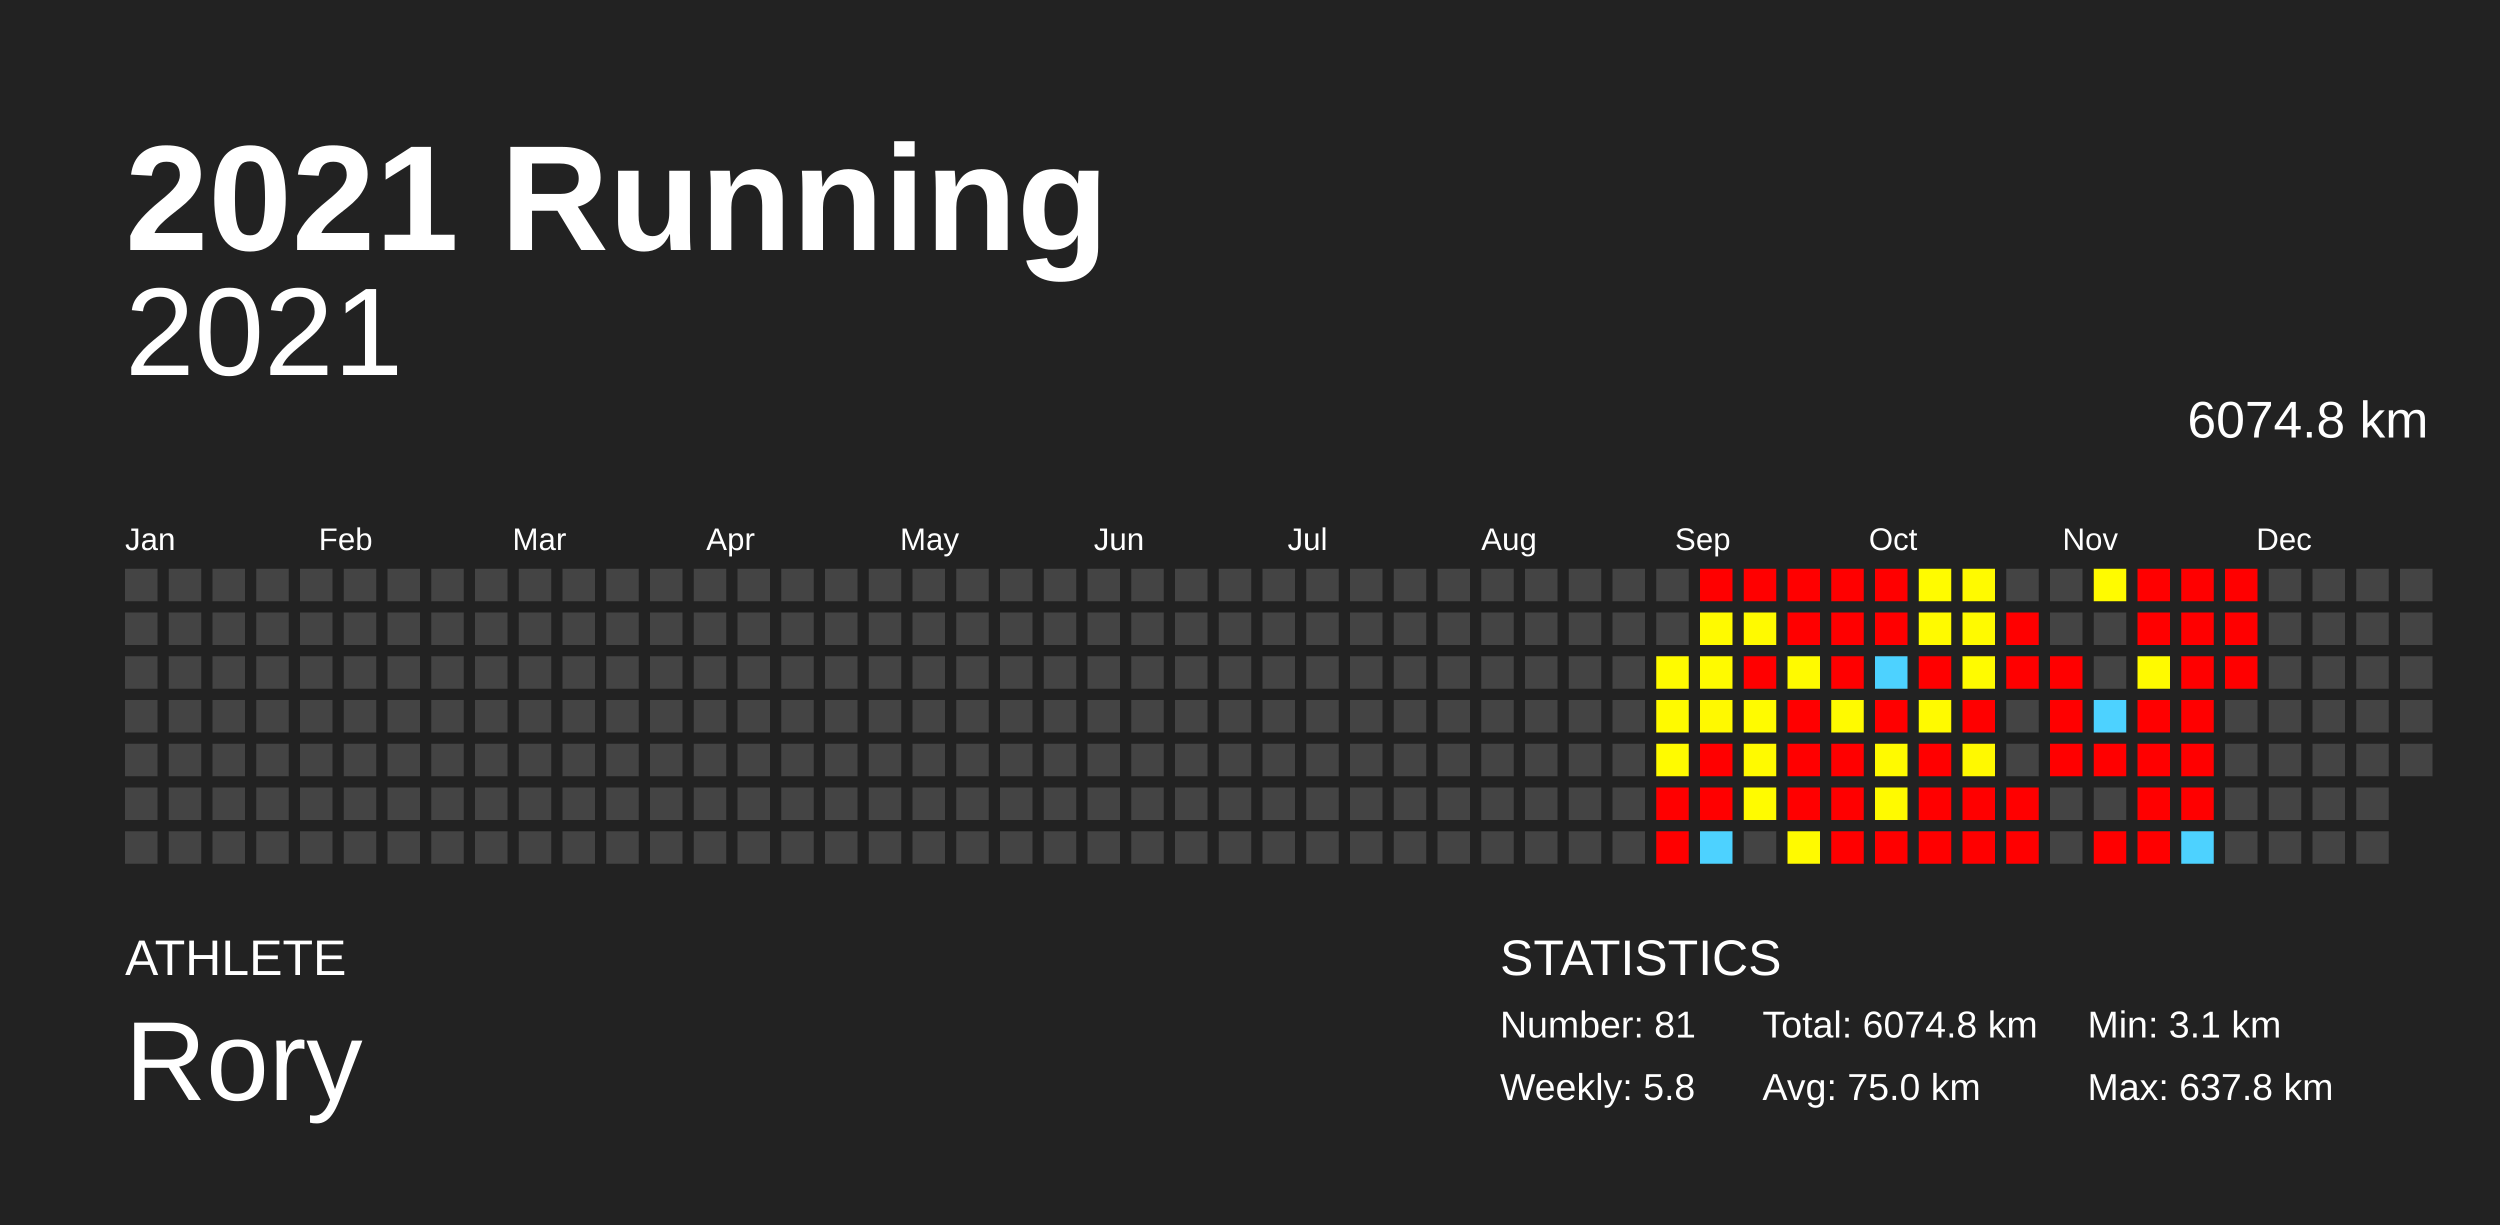
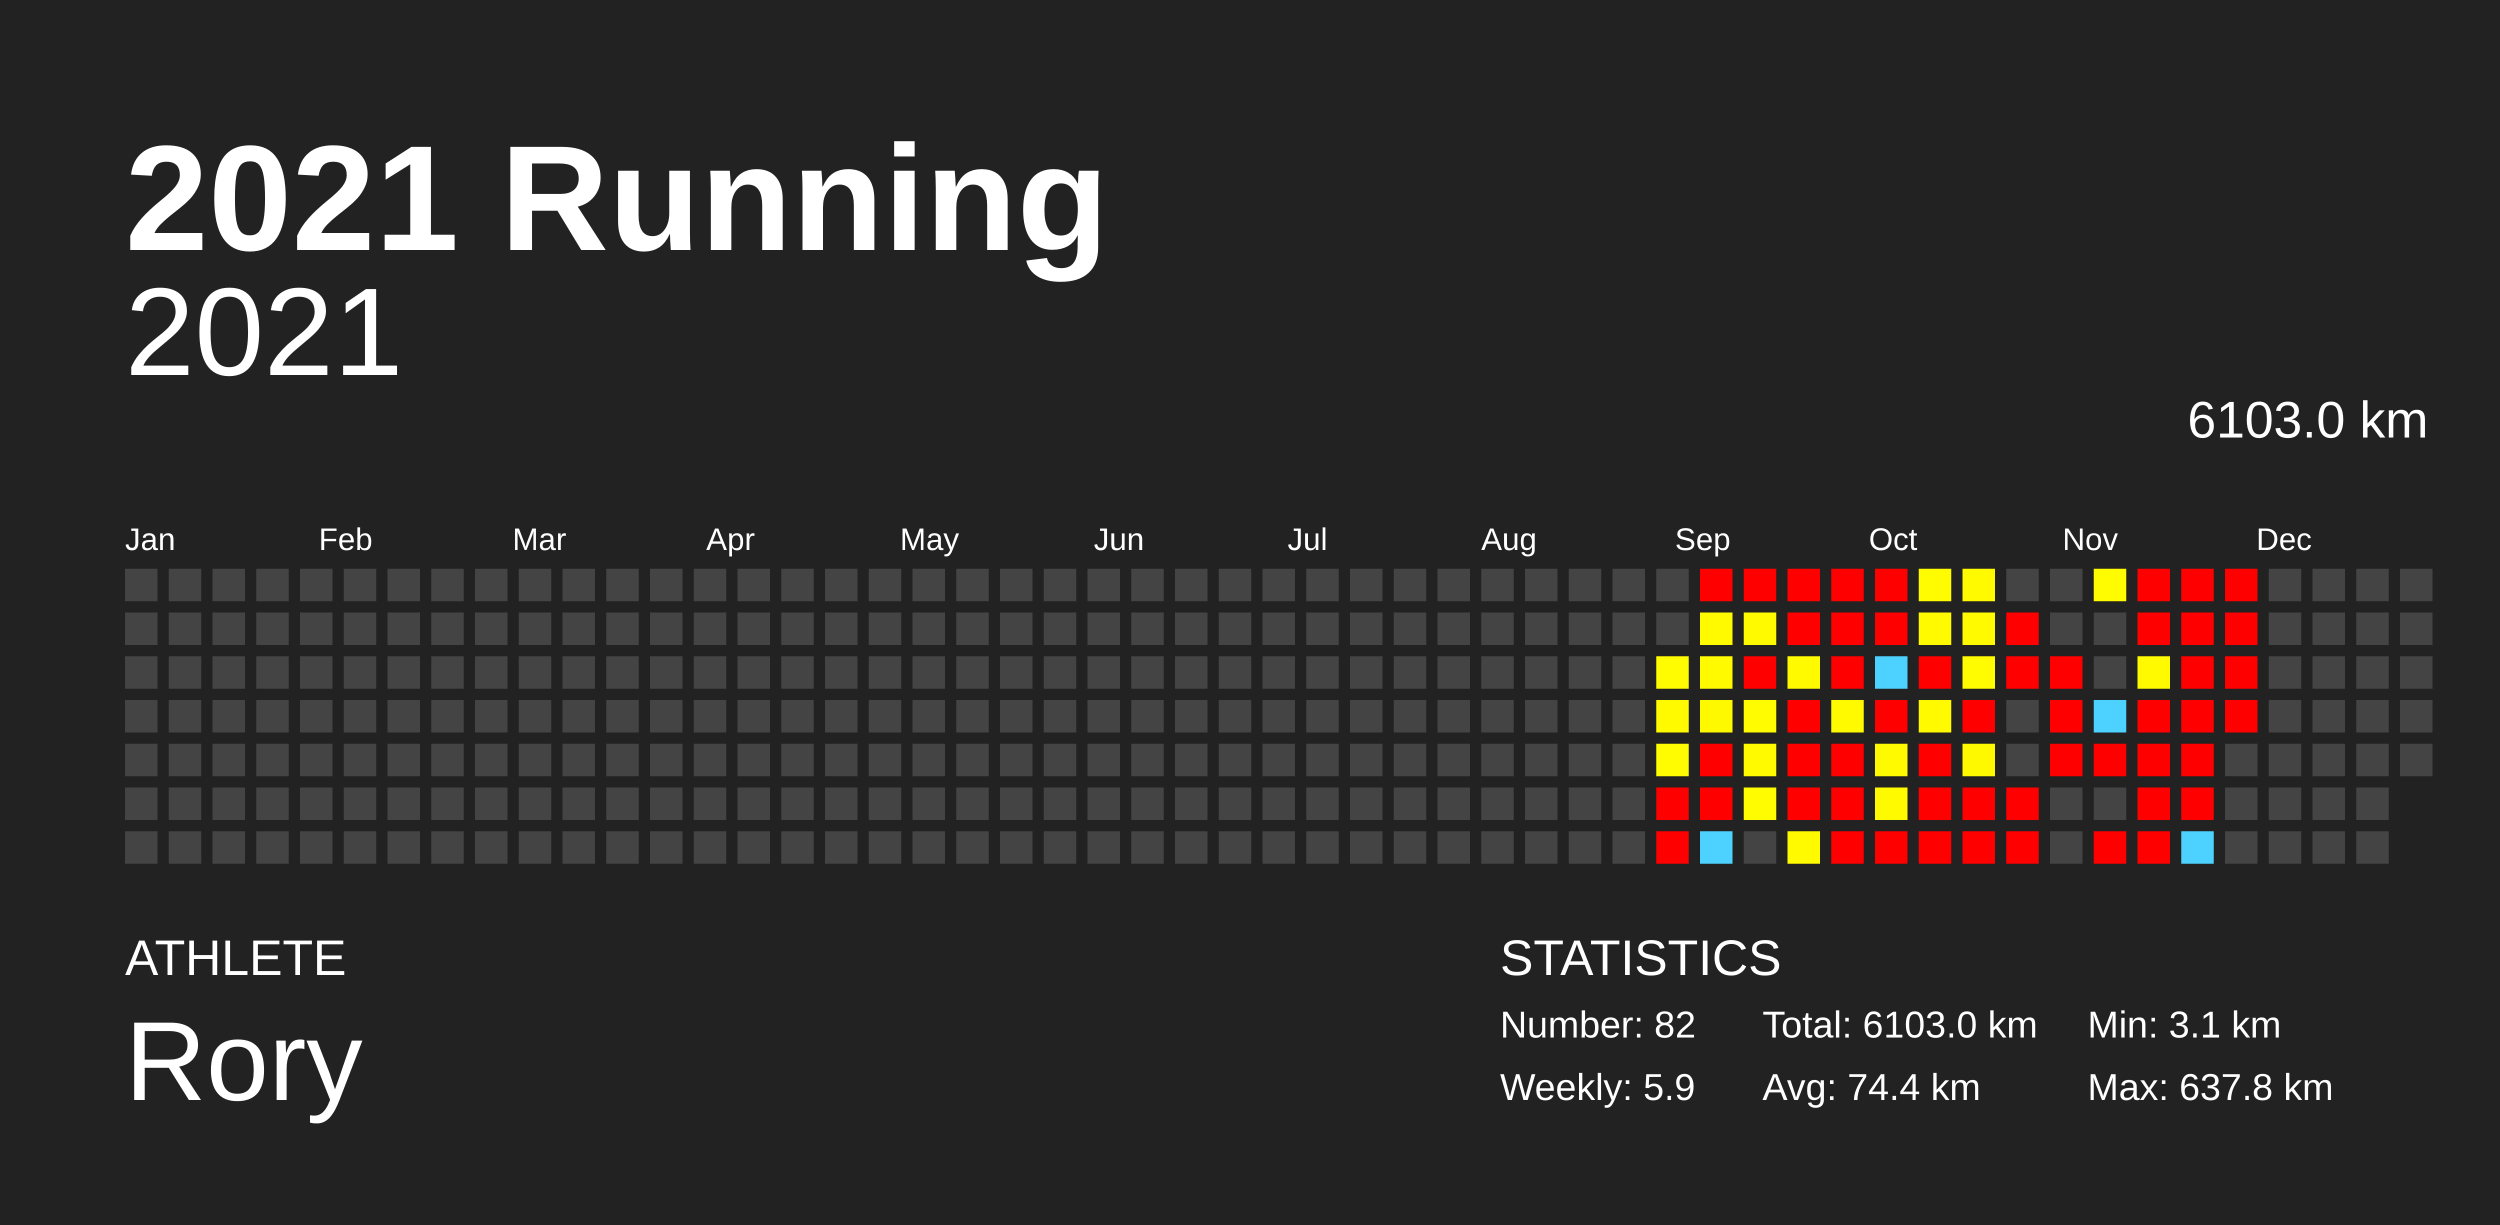
<svg xmlns="http://www.w3.org/2000/svg" baseProfile="full" height="98mm" version="1.1" viewBox="0,0,200,98" width="200mm">
  <defs />
  <rect fill="#222222" height="98" width="200" x="0" y="0" />
  <text fill="#FFFFFF" style="font-size:12px; font-family:Arial; font-weight:bold;" x="10" y="20">2021 Running</text>
  <text fill="#FFFFFF" style="font-size:4px; font-family:Arial" x="10" y="78">ATHLETE</text>
  <text fill="#FFFFFF" style="font-size:9px; font-family:Arial" x="10" y="88">Rory</text>
  <text fill="#FFFFFF" style="font-size:4px; font-family:Arial" x="120" y="78">STATISTICS</text>
-   <text fill="#FFFFFF" style="font-size:3px; font-family:Arial" x="120" y="83">Number: 81</text>
-   <text fill="#FFFFFF" style="font-size:3px; font-family:Arial" x="120" y="88">Weekly: 5.8</text>
-   <text fill="#FFFFFF" style="font-size:3px; font-family:Arial" x="141" y="83">Total: 6074.8 km</text>
-   <text fill="#FFFFFF" style="font-size:3px; font-family:Arial" x="141" y="88">Avg: 75.0 km</text>
+   <text fill="#FFFFFF" style="font-size:3px; font-family:Arial" x="120" y="83">Number: 82</text>
+   <text fill="#FFFFFF" style="font-size:3px; font-family:Arial" x="120" y="88">Weekly: 5.9</text>
+   <text fill="#FFFFFF" style="font-size:3px; font-family:Arial" x="141" y="83">Total: 6103.0 km</text>
+   <text fill="#FFFFFF" style="font-size:3px; font-family:Arial" x="141" y="88">Avg: 74.4 km</text>
  <text fill="#FFFFFF" style="font-size:3px; font-family:Arial" x="167" y="83">Min: 3.1 km</text>
  <text fill="#FFFFFF" style="font-size:3px; font-family:Arial" x="167" y="88">Max: 637.8 km</text>
  <text alignment-baseline="hanging" fill="#FFFFFF" style="font-size:10.0px; font-family:Arial;" x="10" y="30">2021</text>
-   <text alignment-baseline="hanging" fill="#FFFFFF" style="font-size:4.125px; font-family:Arial;" x="175" y="35">6074.8 km</text>
+   <text alignment-baseline="hanging" fill="#FFFFFF" style="font-size:4.125px; font-family:Arial;" x="175" y="35">6103.0 km</text>
  <text fill="#FFFFFF" style="font-size:2.5px; font-family:Arial" x="10.0" y="44">Jan</text>
  <text fill="#FFFFFF" style="font-size:2.5px; font-family:Arial" x="25.5" y="44">Feb</text>
  <text fill="#FFFFFF" style="font-size:2.5px; font-family:Arial" x="41.0" y="44">Mar</text>
  <text fill="#FFFFFF" style="font-size:2.5px; font-family:Arial" x="56.5" y="44">Apr</text>
  <text fill="#FFFFFF" style="font-size:2.5px; font-family:Arial" x="72.0" y="44">May</text>
  <text fill="#FFFFFF" style="font-size:2.5px; font-family:Arial" x="87.5" y="44">Jun</text>
  <text fill="#FFFFFF" style="font-size:2.5px; font-family:Arial" x="103.0" y="44">Jul</text>
  <text fill="#FFFFFF" style="font-size:2.5px; font-family:Arial" x="118.5" y="44">Aug</text>
  <text fill="#FFFFFF" style="font-size:2.5px; font-family:Arial" x="134.0" y="44">Sep</text>
  <text fill="#FFFFFF" style="font-size:2.5px; font-family:Arial" x="149.5" y="44">Oct</text>
  <text fill="#FFFFFF" style="font-size:2.5px; font-family:Arial" x="165.0" y="44">Nov</text>
  <text fill="#FFFFFF" style="font-size:2.5px; font-family:Arial" x="180.5" y="44">Dec</text>
  <rect fill="#444444" height="2.6" width="2.6" x="10.0" y="45.5" />
  <rect fill="#444444" height="2.6" width="2.6" x="10.0" y="49.0" />
  <rect fill="#444444" height="2.6" width="2.6" x="10.0" y="52.5" />
  <rect fill="#444444" height="2.6" width="2.6" x="10.0" y="56.0" />
  <rect fill="#444444" height="2.6" width="2.6" x="10.0" y="59.5" />
  <rect fill="#444444" height="2.6" width="2.6" x="10.0" y="63.0" />
  <rect fill="#444444" height="2.6" width="2.6" x="10.0" y="66.5" />
  <rect fill="#444444" height="2.6" width="2.6" x="13.5" y="45.5" />
  <rect fill="#444444" height="2.6" width="2.6" x="13.5" y="49.0" />
  <rect fill="#444444" height="2.6" width="2.6" x="13.5" y="52.5" />
  <rect fill="#444444" height="2.6" width="2.6" x="13.5" y="56.0" />
  <rect fill="#444444" height="2.6" width="2.6" x="13.5" y="59.5" />
  <rect fill="#444444" height="2.6" width="2.6" x="13.5" y="63.0" />
  <rect fill="#444444" height="2.6" width="2.6" x="13.5" y="66.5" />
  <rect fill="#444444" height="2.6" width="2.6" x="17.0" y="45.5" />
  <rect fill="#444444" height="2.6" width="2.6" x="17.0" y="49.0" />
  <rect fill="#444444" height="2.6" width="2.6" x="17.0" y="52.5" />
  <rect fill="#444444" height="2.6" width="2.6" x="17.0" y="56.0" />
  <rect fill="#444444" height="2.6" width="2.6" x="17.0" y="59.5" />
  <rect fill="#444444" height="2.6" width="2.6" x="17.0" y="63.0" />
  <rect fill="#444444" height="2.6" width="2.6" x="17.0" y="66.5" />
  <rect fill="#444444" height="2.6" width="2.6" x="20.5" y="45.5" />
  <rect fill="#444444" height="2.6" width="2.6" x="20.5" y="49.0" />
  <rect fill="#444444" height="2.6" width="2.6" x="20.5" y="52.5" />
  <rect fill="#444444" height="2.6" width="2.6" x="20.5" y="56.0" />
  <rect fill="#444444" height="2.6" width="2.6" x="20.5" y="59.5" />
  <rect fill="#444444" height="2.6" width="2.6" x="20.5" y="63.0" />
  <rect fill="#444444" height="2.6" width="2.6" x="20.5" y="66.5" />
  <rect fill="#444444" height="2.6" width="2.6" x="24.0" y="45.5" />
  <rect fill="#444444" height="2.6" width="2.6" x="24.0" y="49.0" />
  <rect fill="#444444" height="2.6" width="2.6" x="24.0" y="52.5" />
  <rect fill="#444444" height="2.6" width="2.6" x="24.0" y="56.0" />
  <rect fill="#444444" height="2.6" width="2.6" x="24.0" y="59.5" />
  <rect fill="#444444" height="2.6" width="2.6" x="24.0" y="63.0" />
  <rect fill="#444444" height="2.6" width="2.6" x="24.0" y="66.5" />
  <rect fill="#444444" height="2.6" width="2.6" x="27.5" y="45.5" />
  <rect fill="#444444" height="2.6" width="2.6" x="27.5" y="49.0" />
  <rect fill="#444444" height="2.6" width="2.6" x="27.5" y="52.5" />
  <rect fill="#444444" height="2.6" width="2.6" x="27.5" y="56.0" />
  <rect fill="#444444" height="2.6" width="2.6" x="27.5" y="59.5" />
  <rect fill="#444444" height="2.6" width="2.6" x="27.5" y="63.0" />
  <rect fill="#444444" height="2.6" width="2.6" x="27.5" y="66.5" />
  <rect fill="#444444" height="2.6" width="2.6" x="31.0" y="45.5" />
  <rect fill="#444444" height="2.6" width="2.6" x="31.0" y="49.0" />
  <rect fill="#444444" height="2.6" width="2.6" x="31.0" y="52.5" />
  <rect fill="#444444" height="2.6" width="2.6" x="31.0" y="56.0" />
  <rect fill="#444444" height="2.6" width="2.6" x="31.0" y="59.5" />
  <rect fill="#444444" height="2.6" width="2.6" x="31.0" y="63.0" />
  <rect fill="#444444" height="2.6" width="2.6" x="31.0" y="66.5" />
  <rect fill="#444444" height="2.6" width="2.6" x="34.5" y="45.5" />
  <rect fill="#444444" height="2.6" width="2.6" x="34.5" y="49.0" />
  <rect fill="#444444" height="2.6" width="2.6" x="34.5" y="52.5" />
  <rect fill="#444444" height="2.6" width="2.6" x="34.5" y="56.0" />
  <rect fill="#444444" height="2.6" width="2.6" x="34.5" y="59.5" />
  <rect fill="#444444" height="2.6" width="2.6" x="34.5" y="63.0" />
  <rect fill="#444444" height="2.6" width="2.6" x="34.5" y="66.5" />
  <rect fill="#444444" height="2.6" width="2.6" x="38.0" y="45.5" />
  <rect fill="#444444" height="2.6" width="2.6" x="38.0" y="49.0" />
  <rect fill="#444444" height="2.6" width="2.6" x="38.0" y="52.5" />
  <rect fill="#444444" height="2.6" width="2.6" x="38.0" y="56.0" />
  <rect fill="#444444" height="2.6" width="2.6" x="38.0" y="59.5" />
  <rect fill="#444444" height="2.6" width="2.6" x="38.0" y="63.0" />
  <rect fill="#444444" height="2.6" width="2.6" x="38.0" y="66.5" />
  <rect fill="#444444" height="2.6" width="2.6" x="41.5" y="45.5" />
  <rect fill="#444444" height="2.6" width="2.6" x="41.5" y="49.0" />
  <rect fill="#444444" height="2.6" width="2.6" x="41.5" y="52.5" />
  <rect fill="#444444" height="2.6" width="2.6" x="41.5" y="56.0" />
  <rect fill="#444444" height="2.6" width="2.6" x="41.5" y="59.5" />
  <rect fill="#444444" height="2.6" width="2.6" x="41.5" y="63.0" />
  <rect fill="#444444" height="2.6" width="2.6" x="41.5" y="66.5" />
  <rect fill="#444444" height="2.6" width="2.6" x="45.0" y="45.5" />
  <rect fill="#444444" height="2.6" width="2.6" x="45.0" y="49.0" />
  <rect fill="#444444" height="2.6" width="2.6" x="45.0" y="52.5" />
  <rect fill="#444444" height="2.6" width="2.6" x="45.0" y="56.0" />
  <rect fill="#444444" height="2.6" width="2.6" x="45.0" y="59.5" />
  <rect fill="#444444" height="2.6" width="2.6" x="45.0" y="63.0" />
  <rect fill="#444444" height="2.6" width="2.6" x="45.0" y="66.5" />
  <rect fill="#444444" height="2.6" width="2.6" x="48.5" y="45.5" />
  <rect fill="#444444" height="2.6" width="2.6" x="48.5" y="49.0" />
  <rect fill="#444444" height="2.6" width="2.6" x="48.5" y="52.5" />
  <rect fill="#444444" height="2.6" width="2.6" x="48.5" y="56.0" />
  <rect fill="#444444" height="2.6" width="2.6" x="48.5" y="59.5" />
  <rect fill="#444444" height="2.6" width="2.6" x="48.5" y="63.0" />
  <rect fill="#444444" height="2.6" width="2.6" x="48.5" y="66.5" />
  <rect fill="#444444" height="2.6" width="2.6" x="52.0" y="45.5" />
  <rect fill="#444444" height="2.6" width="2.6" x="52.0" y="49.0" />
  <rect fill="#444444" height="2.6" width="2.6" x="52.0" y="52.5" />
  <rect fill="#444444" height="2.6" width="2.6" x="52.0" y="56.0" />
  <rect fill="#444444" height="2.6" width="2.6" x="52.0" y="59.5" />
  <rect fill="#444444" height="2.6" width="2.6" x="52.0" y="63.0" />
  <rect fill="#444444" height="2.6" width="2.6" x="52.0" y="66.5" />
  <rect fill="#444444" height="2.6" width="2.6" x="55.5" y="45.5" />
  <rect fill="#444444" height="2.6" width="2.6" x="55.5" y="49.0" />
  <rect fill="#444444" height="2.6" width="2.6" x="55.5" y="52.5" />
  <rect fill="#444444" height="2.6" width="2.6" x="55.5" y="56.0" />
  <rect fill="#444444" height="2.6" width="2.6" x="55.5" y="59.5" />
  <rect fill="#444444" height="2.6" width="2.6" x="55.5" y="63.0" />
  <rect fill="#444444" height="2.6" width="2.6" x="55.5" y="66.5" />
  <rect fill="#444444" height="2.6" width="2.6" x="59.0" y="45.5" />
  <rect fill="#444444" height="2.6" width="2.6" x="59.0" y="49.0" />
  <rect fill="#444444" height="2.6" width="2.6" x="59.0" y="52.5" />
  <rect fill="#444444" height="2.6" width="2.6" x="59.0" y="56.0" />
  <rect fill="#444444" height="2.6" width="2.6" x="59.0" y="59.5" />
  <rect fill="#444444" height="2.6" width="2.6" x="59.0" y="63.0" />
  <rect fill="#444444" height="2.6" width="2.6" x="59.0" y="66.5" />
  <rect fill="#444444" height="2.6" width="2.6" x="62.5" y="45.5" />
  <rect fill="#444444" height="2.6" width="2.6" x="62.5" y="49.0" />
  <rect fill="#444444" height="2.6" width="2.6" x="62.5" y="52.5" />
  <rect fill="#444444" height="2.6" width="2.6" x="62.5" y="56.0" />
  <rect fill="#444444" height="2.6" width="2.6" x="62.5" y="59.5" />
  <rect fill="#444444" height="2.6" width="2.6" x="62.5" y="63.0" />
  <rect fill="#444444" height="2.6" width="2.6" x="62.5" y="66.5" />
  <rect fill="#444444" height="2.6" width="2.6" x="66.0" y="45.5" />
  <rect fill="#444444" height="2.6" width="2.6" x="66.0" y="49.0" />
  <rect fill="#444444" height="2.6" width="2.6" x="66.0" y="52.5" />
  <rect fill="#444444" height="2.6" width="2.6" x="66.0" y="56.0" />
  <rect fill="#444444" height="2.6" width="2.6" x="66.0" y="59.5" />
  <rect fill="#444444" height="2.6" width="2.6" x="66.0" y="63.0" />
  <rect fill="#444444" height="2.6" width="2.6" x="66.0" y="66.5" />
  <rect fill="#444444" height="2.6" width="2.6" x="69.5" y="45.5" />
  <rect fill="#444444" height="2.6" width="2.6" x="69.5" y="49.0" />
  <rect fill="#444444" height="2.6" width="2.6" x="69.5" y="52.5" />
  <rect fill="#444444" height="2.6" width="2.6" x="69.5" y="56.0" />
  <rect fill="#444444" height="2.6" width="2.6" x="69.5" y="59.5" />
  <rect fill="#444444" height="2.6" width="2.6" x="69.5" y="63.0" />
  <rect fill="#444444" height="2.6" width="2.6" x="69.5" y="66.5" />
  <rect fill="#444444" height="2.6" width="2.6" x="73.0" y="45.5" />
  <rect fill="#444444" height="2.6" width="2.6" x="73.0" y="49.0" />
  <rect fill="#444444" height="2.6" width="2.6" x="73.0" y="52.5" />
  <rect fill="#444444" height="2.6" width="2.6" x="73.0" y="56.0" />
  <rect fill="#444444" height="2.6" width="2.6" x="73.0" y="59.5" />
  <rect fill="#444444" height="2.6" width="2.6" x="73.0" y="63.0" />
  <rect fill="#444444" height="2.6" width="2.6" x="73.0" y="66.5" />
  <rect fill="#444444" height="2.6" width="2.6" x="76.5" y="45.5" />
  <rect fill="#444444" height="2.6" width="2.6" x="76.5" y="49.0" />
  <rect fill="#444444" height="2.6" width="2.6" x="76.5" y="52.5" />
  <rect fill="#444444" height="2.6" width="2.6" x="76.5" y="56.0" />
  <rect fill="#444444" height="2.6" width="2.6" x="76.5" y="59.5" />
  <rect fill="#444444" height="2.6" width="2.6" x="76.5" y="63.0" />
  <rect fill="#444444" height="2.6" width="2.6" x="76.5" y="66.5" />
  <rect fill="#444444" height="2.6" width="2.6" x="80.0" y="45.5" />
  <rect fill="#444444" height="2.6" width="2.6" x="80.0" y="49.0" />
  <rect fill="#444444" height="2.6" width="2.6" x="80.0" y="52.5" />
  <rect fill="#444444" height="2.6" width="2.6" x="80.0" y="56.0" />
  <rect fill="#444444" height="2.6" width="2.6" x="80.0" y="59.5" />
  <rect fill="#444444" height="2.6" width="2.6" x="80.0" y="63.0" />
  <rect fill="#444444" height="2.6" width="2.6" x="80.0" y="66.5" />
  <rect fill="#444444" height="2.6" width="2.6" x="83.5" y="45.5" />
  <rect fill="#444444" height="2.6" width="2.6" x="83.5" y="49.0" />
  <rect fill="#444444" height="2.6" width="2.6" x="83.5" y="52.5" />
  <rect fill="#444444" height="2.6" width="2.6" x="83.5" y="56.0" />
  <rect fill="#444444" height="2.6" width="2.6" x="83.5" y="59.5" />
  <rect fill="#444444" height="2.6" width="2.6" x="83.5" y="63.0" />
  <rect fill="#444444" height="2.6" width="2.6" x="83.5" y="66.5" />
  <rect fill="#444444" height="2.6" width="2.6" x="87.0" y="45.5" />
  <rect fill="#444444" height="2.6" width="2.6" x="87.0" y="49.0" />
  <rect fill="#444444" height="2.6" width="2.6" x="87.0" y="52.5" />
  <rect fill="#444444" height="2.6" width="2.6" x="87.0" y="56.0" />
  <rect fill="#444444" height="2.6" width="2.6" x="87.0" y="59.5" />
  <rect fill="#444444" height="2.6" width="2.6" x="87.0" y="63.0" />
  <rect fill="#444444" height="2.6" width="2.6" x="87.0" y="66.5" />
  <rect fill="#444444" height="2.6" width="2.6" x="90.5" y="45.5" />
  <rect fill="#444444" height="2.6" width="2.6" x="90.5" y="49.0" />
  <rect fill="#444444" height="2.6" width="2.6" x="90.5" y="52.5" />
  <rect fill="#444444" height="2.6" width="2.6" x="90.5" y="56.0" />
  <rect fill="#444444" height="2.6" width="2.6" x="90.5" y="59.5" />
  <rect fill="#444444" height="2.6" width="2.6" x="90.5" y="63.0" />
  <rect fill="#444444" height="2.6" width="2.6" x="90.5" y="66.5" />
  <rect fill="#444444" height="2.6" width="2.6" x="94.0" y="45.5" />
  <rect fill="#444444" height="2.6" width="2.6" x="94.0" y="49.0" />
  <rect fill="#444444" height="2.6" width="2.6" x="94.0" y="52.5" />
  <rect fill="#444444" height="2.6" width="2.6" x="94.0" y="56.0" />
  <rect fill="#444444" height="2.6" width="2.6" x="94.0" y="59.5" />
  <rect fill="#444444" height="2.6" width="2.6" x="94.0" y="63.0" />
  <rect fill="#444444" height="2.6" width="2.6" x="94.0" y="66.5" />
  <rect fill="#444444" height="2.6" width="2.6" x="97.5" y="45.5" />
  <rect fill="#444444" height="2.6" width="2.6" x="97.5" y="49.0" />
  <rect fill="#444444" height="2.6" width="2.6" x="97.5" y="52.5" />
  <rect fill="#444444" height="2.6" width="2.6" x="97.5" y="56.0" />
  <rect fill="#444444" height="2.6" width="2.6" x="97.5" y="59.5" />
  <rect fill="#444444" height="2.6" width="2.6" x="97.5" y="63.0" />
  <rect fill="#444444" height="2.6" width="2.6" x="97.5" y="66.5" />
  <rect fill="#444444" height="2.6" width="2.6" x="101.0" y="45.5" />
  <rect fill="#444444" height="2.6" width="2.6" x="101.0" y="49.0" />
  <rect fill="#444444" height="2.6" width="2.6" x="101.0" y="52.5" />
  <rect fill="#444444" height="2.6" width="2.6" x="101.0" y="56.0" />
  <rect fill="#444444" height="2.6" width="2.6" x="101.0" y="59.5" />
  <rect fill="#444444" height="2.6" width="2.6" x="101.0" y="63.0" />
  <rect fill="#444444" height="2.6" width="2.6" x="101.0" y="66.5" />
  <rect fill="#444444" height="2.6" width="2.6" x="104.5" y="45.5" />
  <rect fill="#444444" height="2.6" width="2.6" x="104.5" y="49.0" />
  <rect fill="#444444" height="2.6" width="2.6" x="104.5" y="52.5" />
  <rect fill="#444444" height="2.6" width="2.6" x="104.5" y="56.0" />
  <rect fill="#444444" height="2.6" width="2.6" x="104.5" y="59.5" />
  <rect fill="#444444" height="2.6" width="2.6" x="104.5" y="63.0" />
  <rect fill="#444444" height="2.6" width="2.6" x="104.5" y="66.5" />
  <rect fill="#444444" height="2.6" width="2.6" x="108.0" y="45.5" />
  <rect fill="#444444" height="2.6" width="2.6" x="108.0" y="49.0" />
  <rect fill="#444444" height="2.6" width="2.6" x="108.0" y="52.5" />
  <rect fill="#444444" height="2.6" width="2.6" x="108.0" y="56.0" />
  <rect fill="#444444" height="2.6" width="2.6" x="108.0" y="59.5" />
  <rect fill="#444444" height="2.6" width="2.6" x="108.0" y="63.0" />
  <rect fill="#444444" height="2.6" width="2.6" x="108.0" y="66.5" />
  <rect fill="#444444" height="2.6" width="2.6" x="111.5" y="45.5" />
  <rect fill="#444444" height="2.6" width="2.6" x="111.5" y="49.0" />
  <rect fill="#444444" height="2.6" width="2.6" x="111.5" y="52.5" />
  <rect fill="#444444" height="2.6" width="2.6" x="111.5" y="56.0" />
  <rect fill="#444444" height="2.6" width="2.6" x="111.5" y="59.5" />
  <rect fill="#444444" height="2.6" width="2.6" x="111.5" y="63.0" />
  <rect fill="#444444" height="2.6" width="2.6" x="111.5" y="66.5" />
  <rect fill="#444444" height="2.6" width="2.6" x="115.0" y="45.5" />
  <rect fill="#444444" height="2.6" width="2.6" x="115.0" y="49.0" />
  <rect fill="#444444" height="2.6" width="2.6" x="115.0" y="52.5" />
  <rect fill="#444444" height="2.6" width="2.6" x="115.0" y="56.0" />
  <rect fill="#444444" height="2.6" width="2.6" x="115.0" y="59.5" />
  <rect fill="#444444" height="2.6" width="2.6" x="115.0" y="63.0" />
  <rect fill="#444444" height="2.6" width="2.6" x="115.0" y="66.5" />
  <rect fill="#444444" height="2.6" width="2.6" x="118.5" y="45.5" />
  <rect fill="#444444" height="2.6" width="2.6" x="118.5" y="49.0" />
  <rect fill="#444444" height="2.6" width="2.6" x="118.5" y="52.5" />
  <rect fill="#444444" height="2.6" width="2.6" x="118.5" y="56.0" />
  <rect fill="#444444" height="2.6" width="2.6" x="118.5" y="59.5" />
  <rect fill="#444444" height="2.6" width="2.6" x="118.5" y="63.0" />
  <rect fill="#444444" height="2.6" width="2.6" x="118.5" y="66.5" />
  <rect fill="#444444" height="2.6" width="2.6" x="122.0" y="45.5" />
  <rect fill="#444444" height="2.6" width="2.6" x="122.0" y="49.0" />
  <rect fill="#444444" height="2.6" width="2.6" x="122.0" y="52.5" />
  <rect fill="#444444" height="2.6" width="2.6" x="122.0" y="56.0" />
  <rect fill="#444444" height="2.6" width="2.6" x="122.0" y="59.5" />
  <rect fill="#444444" height="2.6" width="2.6" x="122.0" y="63.0" />
  <rect fill="#444444" height="2.6" width="2.6" x="122.0" y="66.5" />
  <rect fill="#444444" height="2.6" width="2.6" x="125.5" y="45.5" />
  <rect fill="#444444" height="2.6" width="2.6" x="125.5" y="49.0" />
  <rect fill="#444444" height="2.6" width="2.6" x="125.5" y="52.5" />
  <rect fill="#444444" height="2.6" width="2.6" x="125.5" y="56.0" />
  <rect fill="#444444" height="2.6" width="2.6" x="125.5" y="59.5" />
  <rect fill="#444444" height="2.6" width="2.6" x="125.5" y="63.0" />
  <rect fill="#444444" height="2.6" width="2.6" x="125.5" y="66.5" />
  <rect fill="#444444" height="2.6" width="2.6" x="129.0" y="45.5" />
  <rect fill="#444444" height="2.6" width="2.6" x="129.0" y="49.0" />
  <rect fill="#444444" height="2.6" width="2.6" x="129.0" y="52.5" />
  <rect fill="#444444" height="2.6" width="2.6" x="129.0" y="56.0" />
  <rect fill="#444444" height="2.6" width="2.6" x="129.0" y="59.5" />
  <rect fill="#444444" height="2.6" width="2.6" x="129.0" y="63.0" />
  <rect fill="#444444" height="2.6" width="2.6" x="129.0" y="66.5" />
  <rect fill="#444444" height="2.6" width="2.6" x="132.5" y="45.5" />
  <rect fill="#444444" height="2.6" width="2.6" x="132.5" y="49.0" />
  <rect fill="#fffb00" height="2.6" width="2.6" x="132.5" y="52.5" />
  <rect fill="#fffa00" height="2.6" width="2.6" x="132.5" y="56.0" />
  <rect fill="#fffb00" height="2.6" width="2.6" x="132.5" y="59.5" />
  <rect fill="red" height="2.6" width="2.6" x="132.5" y="63.0" />
  <rect fill="red" height="2.6" width="2.6" x="132.5" y="66.5" />
  <rect fill="red" height="2.6" width="2.6" x="136.0" y="45.5" />
  <rect fill="#fffa00" height="2.6" width="2.6" x="136.0" y="49.0" />
  <rect fill="#fffa00" height="2.6" width="2.6" x="136.0" y="52.5" />
  <rect fill="#fff900" height="2.6" width="2.6" x="136.0" y="56.0" />
  <rect fill="red" height="2.6" width="2.6" x="136.0" y="59.5" />
  <rect fill="red" height="2.6" width="2.6" x="136.0" y="63.0" />
  <rect fill="#4dd2ff" height="2.6" width="2.6" x="136.0" y="66.5" />
  <rect fill="red" height="2.6" width="2.6" x="139.5" y="45.5" />
  <rect fill="#fffa00" height="2.6" width="2.6" x="139.5" y="49.0" />
  <rect fill="red" height="2.6" width="2.6" x="139.5" y="52.5" />
  <rect fill="#fffb00" height="2.6" width="2.6" x="139.5" y="56.0" />
  <rect fill="#fffa00" height="2.6" width="2.6" x="139.5" y="59.5" />
  <rect fill="#fffb00" height="2.6" width="2.6" x="139.5" y="63.0" />
  <rect fill="#444444" height="2.6" width="2.6" x="139.5" y="66.5" />
  <rect fill="red" height="2.6" width="2.6" x="143.0" y="45.5" />
  <rect fill="red" height="2.6" width="2.6" x="143.0" y="49.0" />
  <rect fill="#fffa00" height="2.6" width="2.6" x="143.0" y="52.5" />
  <rect fill="red" height="2.6" width="2.6" x="143.0" y="56.0" />
  <rect fill="red" height="2.6" width="2.6" x="143.0" y="59.5" />
  <rect fill="red" height="2.6" width="2.6" x="143.0" y="63.0" />
  <rect fill="#fffa00" height="2.6" width="2.6" x="143.0" y="66.5" />
  <rect fill="red" height="2.6" width="2.6" x="146.5" y="45.5" />
  <rect fill="red" height="2.6" width="2.6" x="146.5" y="49.0" />
  <rect fill="red" height="2.6" width="2.6" x="146.5" y="52.5" />
  <rect fill="#fffa00" height="2.6" width="2.6" x="146.5" y="56.0" />
  <rect fill="red" height="2.6" width="2.6" x="146.5" y="59.5" />
  <rect fill="red" height="2.6" width="2.6" x="146.5" y="63.0" />
  <rect fill="red" height="2.6" width="2.6" x="146.5" y="66.5" />
  <rect fill="red" height="2.6" width="2.6" x="150.0" y="45.5" />
  <rect fill="red" height="2.6" width="2.6" x="150.0" y="49.0" />
  <rect fill="#4dd2ff" height="2.6" width="2.6" x="150.0" y="52.5" />
  <rect fill="red" height="2.6" width="2.6" x="150.0" y="56.0" />
  <rect fill="#fffa00" height="2.6" width="2.6" x="150.0" y="59.5" />
  <rect fill="#fffa00" height="2.6" width="2.6" x="150.0" y="63.0" />
  <rect fill="red" height="2.6" width="2.6" x="150.0" y="66.5" />
  <rect fill="#fffb00" height="2.6" width="2.6" x="153.5" y="45.5" />
  <rect fill="#fffa00" height="2.6" width="2.6" x="153.5" y="49.0" />
  <rect fill="red" height="2.6" width="2.6" x="153.5" y="52.5" />
  <rect fill="#fffa00" height="2.6" width="2.6" x="153.5" y="56.0" />
  <rect fill="red" height="2.6" width="2.6" x="153.5" y="59.5" />
  <rect fill="red" height="2.6" width="2.6" x="153.5" y="63.0" />
  <rect fill="red" height="2.6" width="2.6" x="153.5" y="66.5" />
  <rect fill="#fffa00" height="2.6" width="2.6" x="157.0" y="45.5" />
  <rect fill="#fffa00" height="2.6" width="2.6" x="157.0" y="49.0" />
  <rect fill="#fffb00" height="2.6" width="2.6" x="157.0" y="52.5" />
  <rect fill="red" height="2.6" width="2.6" x="157.0" y="56.0" />
  <rect fill="#fff900" height="2.6" width="2.6" x="157.0" y="59.5" />
  <rect fill="red" height="2.6" width="2.6" x="157.0" y="63.0" />
  <rect fill="red" height="2.6" width="2.6" x="157.0" y="66.5" />
  <rect fill="#444444" height="2.6" width="2.6" x="160.5" y="45.5" />
  <rect fill="red" height="2.6" width="2.6" x="160.5" y="49.0" />
  <rect fill="red" height="2.6" width="2.6" x="160.5" y="52.5" />
  <rect fill="#444444" height="2.6" width="2.6" x="160.5" y="56.0" />
  <rect fill="#444444" height="2.6" width="2.6" x="160.5" y="59.5" />
  <rect fill="red" height="2.6" width="2.6" x="160.5" y="63.0" />
  <rect fill="red" height="2.6" width="2.6" x="160.5" y="66.5" />
  <rect fill="#444444" height="2.6" width="2.6" x="164.0" y="45.5" />
  <rect fill="#444444" height="2.6" width="2.6" x="164.0" y="49.0" />
  <rect fill="red" height="2.6" width="2.6" x="164.0" y="52.5" />
  <rect fill="red" height="2.6" width="2.6" x="164.0" y="56.0" />
  <rect fill="red" height="2.6" width="2.6" x="164.0" y="59.5" />
  <rect fill="#444444" height="2.6" width="2.6" x="164.0" y="63.0" />
  <rect fill="#444444" height="2.6" width="2.6" x="164.0" y="66.5" />
  <rect fill="#fffb00" height="2.6" width="2.6" x="167.5" y="45.5" />
  <rect fill="#444444" height="2.6" width="2.6" x="167.5" y="49.0" />
  <rect fill="#444444" height="2.6" width="2.6" x="167.5" y="52.5" />
  <rect fill="#4dd2ff" height="2.6" width="2.6" x="167.5" y="56.0" />
  <rect fill="red" height="2.6" width="2.6" x="167.5" y="59.5" />
  <rect fill="#444444" height="2.6" width="2.6" x="167.5" y="63.0" />
  <rect fill="red" height="2.6" width="2.6" x="167.5" y="66.5" />
  <rect fill="red" height="2.6" width="2.6" x="171.0" y="45.5" />
  <rect fill="red" height="2.6" width="2.6" x="171.0" y="49.0" />
  <rect fill="#fffa00" height="2.6" width="2.6" x="171.0" y="52.5" />
  <rect fill="red" height="2.6" width="2.6" x="171.0" y="56.0" />
  <rect fill="red" height="2.6" width="2.6" x="171.0" y="59.5" />
  <rect fill="red" height="2.6" width="2.6" x="171.0" y="63.0" />
  <rect fill="red" height="2.6" width="2.6" x="171.0" y="66.5" />
  <rect fill="red" height="2.6" width="2.6" x="174.5" y="45.5" />
  <rect fill="red" height="2.6" width="2.6" x="174.5" y="49.0" />
  <rect fill="red" height="2.6" width="2.6" x="174.5" y="52.5" />
  <rect fill="red" height="2.6" width="2.6" x="174.5" y="56.0" />
  <rect fill="red" height="2.6" width="2.6" x="174.5" y="59.5" />
  <rect fill="red" height="2.6" width="2.6" x="174.5" y="63.0" />
  <rect fill="#4dd2ff" height="2.6" width="2.6" x="174.5" y="66.5" />
  <rect fill="red" height="2.6" width="2.6" x="178.0" y="45.5" />
  <rect fill="red" height="2.6" width="2.6" x="178.0" y="49.0" />
  <rect fill="red" height="2.6" width="2.6" x="178.0" y="52.5" />
-   <rect fill="#444444" height="2.6" width="2.6" x="178.0" y="56.0" />
+   <rect fill="red" height="2.6" width="2.6" x="178.0" y="56.0" />
  <rect fill="#444444" height="2.6" width="2.6" x="178.0" y="59.5" />
  <rect fill="#444444" height="2.6" width="2.6" x="178.0" y="63.0" />
  <rect fill="#444444" height="2.6" width="2.6" x="178.0" y="66.5" />
  <rect fill="#444444" height="2.6" width="2.6" x="181.5" y="45.5" />
  <rect fill="#444444" height="2.6" width="2.6" x="181.5" y="49.0" />
  <rect fill="#444444" height="2.6" width="2.6" x="181.5" y="52.5" />
  <rect fill="#444444" height="2.6" width="2.6" x="181.5" y="56.0" />
  <rect fill="#444444" height="2.6" width="2.6" x="181.5" y="59.5" />
  <rect fill="#444444" height="2.6" width="2.6" x="181.5" y="63.0" />
  <rect fill="#444444" height="2.6" width="2.6" x="181.5" y="66.5" />
  <rect fill="#444444" height="2.6" width="2.6" x="185.0" y="45.5" />
  <rect fill="#444444" height="2.6" width="2.6" x="185.0" y="49.0" />
  <rect fill="#444444" height="2.6" width="2.6" x="185.0" y="52.5" />
  <rect fill="#444444" height="2.6" width="2.6" x="185.0" y="56.0" />
  <rect fill="#444444" height="2.6" width="2.6" x="185.0" y="59.5" />
  <rect fill="#444444" height="2.6" width="2.6" x="185.0" y="63.0" />
  <rect fill="#444444" height="2.6" width="2.6" x="185.0" y="66.5" />
  <rect fill="#444444" height="2.6" width="2.6" x="188.5" y="45.5" />
  <rect fill="#444444" height="2.6" width="2.6" x="188.5" y="49.0" />
  <rect fill="#444444" height="2.6" width="2.6" x="188.5" y="52.5" />
  <rect fill="#444444" height="2.6" width="2.6" x="188.5" y="56.0" />
  <rect fill="#444444" height="2.6" width="2.6" x="188.5" y="59.5" />
  <rect fill="#444444" height="2.6" width="2.6" x="188.5" y="63.0" />
  <rect fill="#444444" height="2.6" width="2.6" x="188.5" y="66.5" />
  <rect fill="#444444" height="2.6" width="2.6" x="192.0" y="45.5" />
  <rect fill="#444444" height="2.6" width="2.6" x="192.0" y="49.0" />
  <rect fill="#444444" height="2.6" width="2.6" x="192.0" y="52.5" />
  <rect fill="#444444" height="2.6" width="2.6" x="192.0" y="56.0" />
  <rect fill="#444444" height="2.6" width="2.6" x="192.0" y="59.5" />
</svg>
